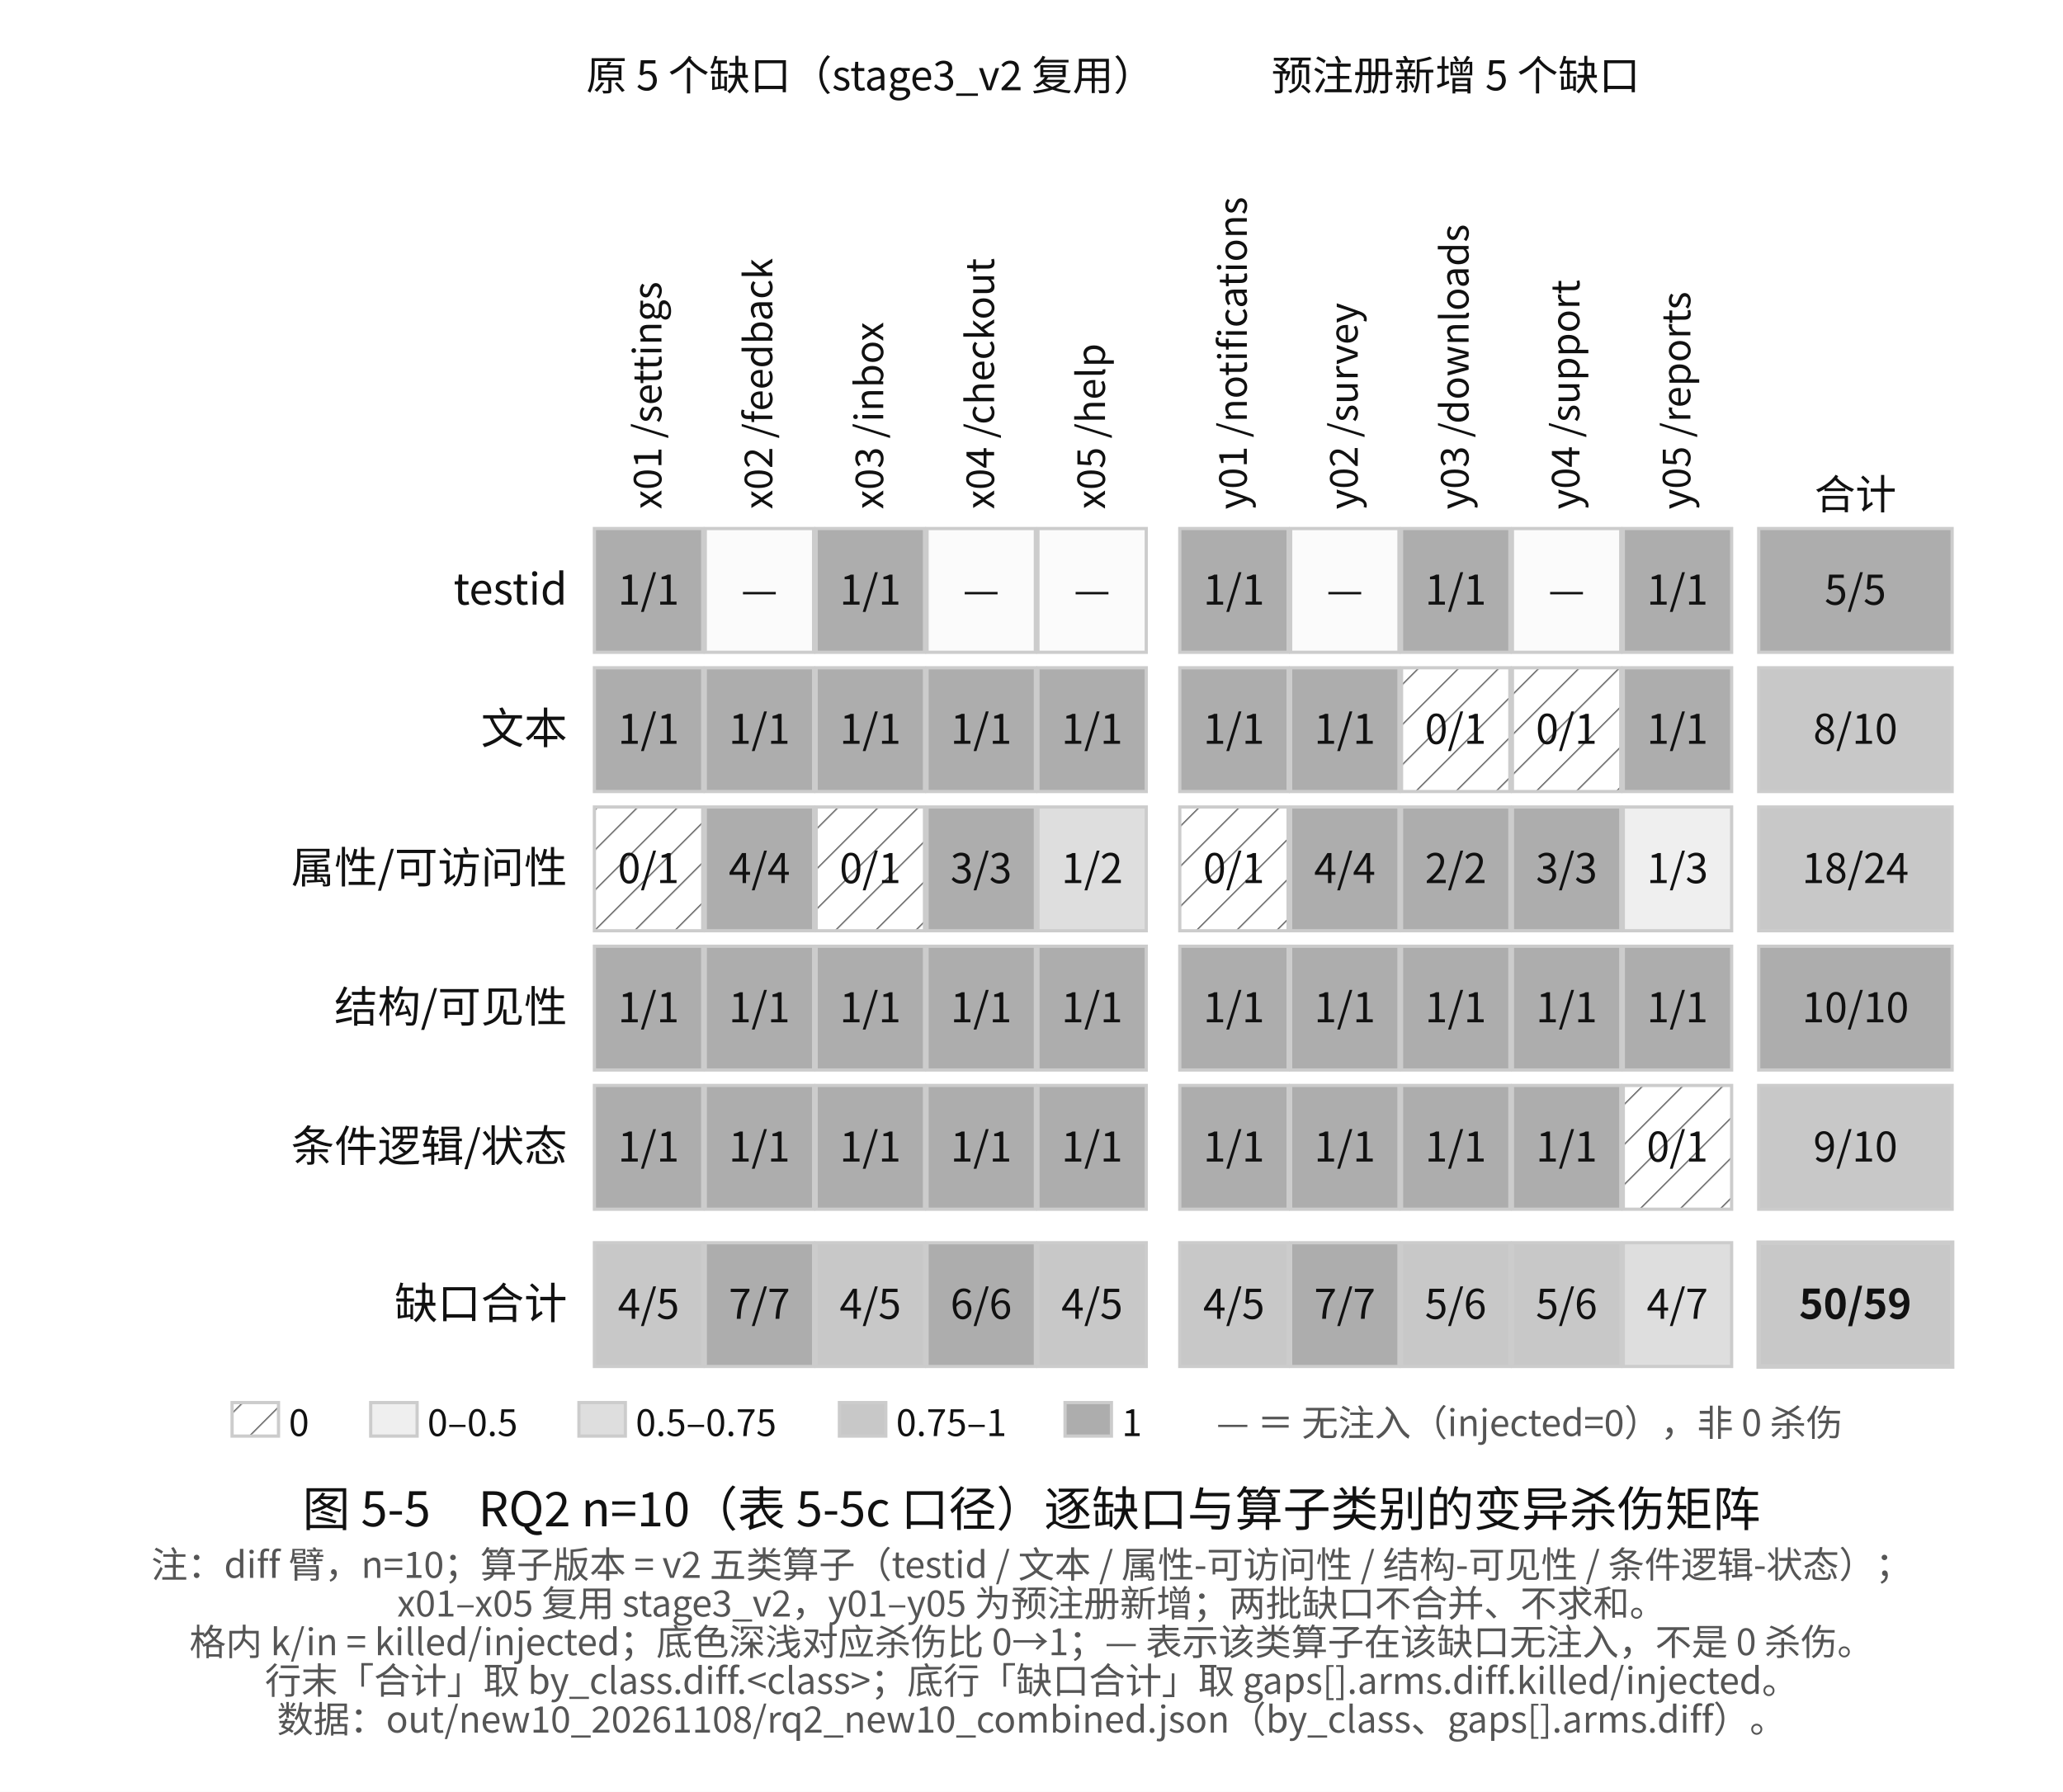
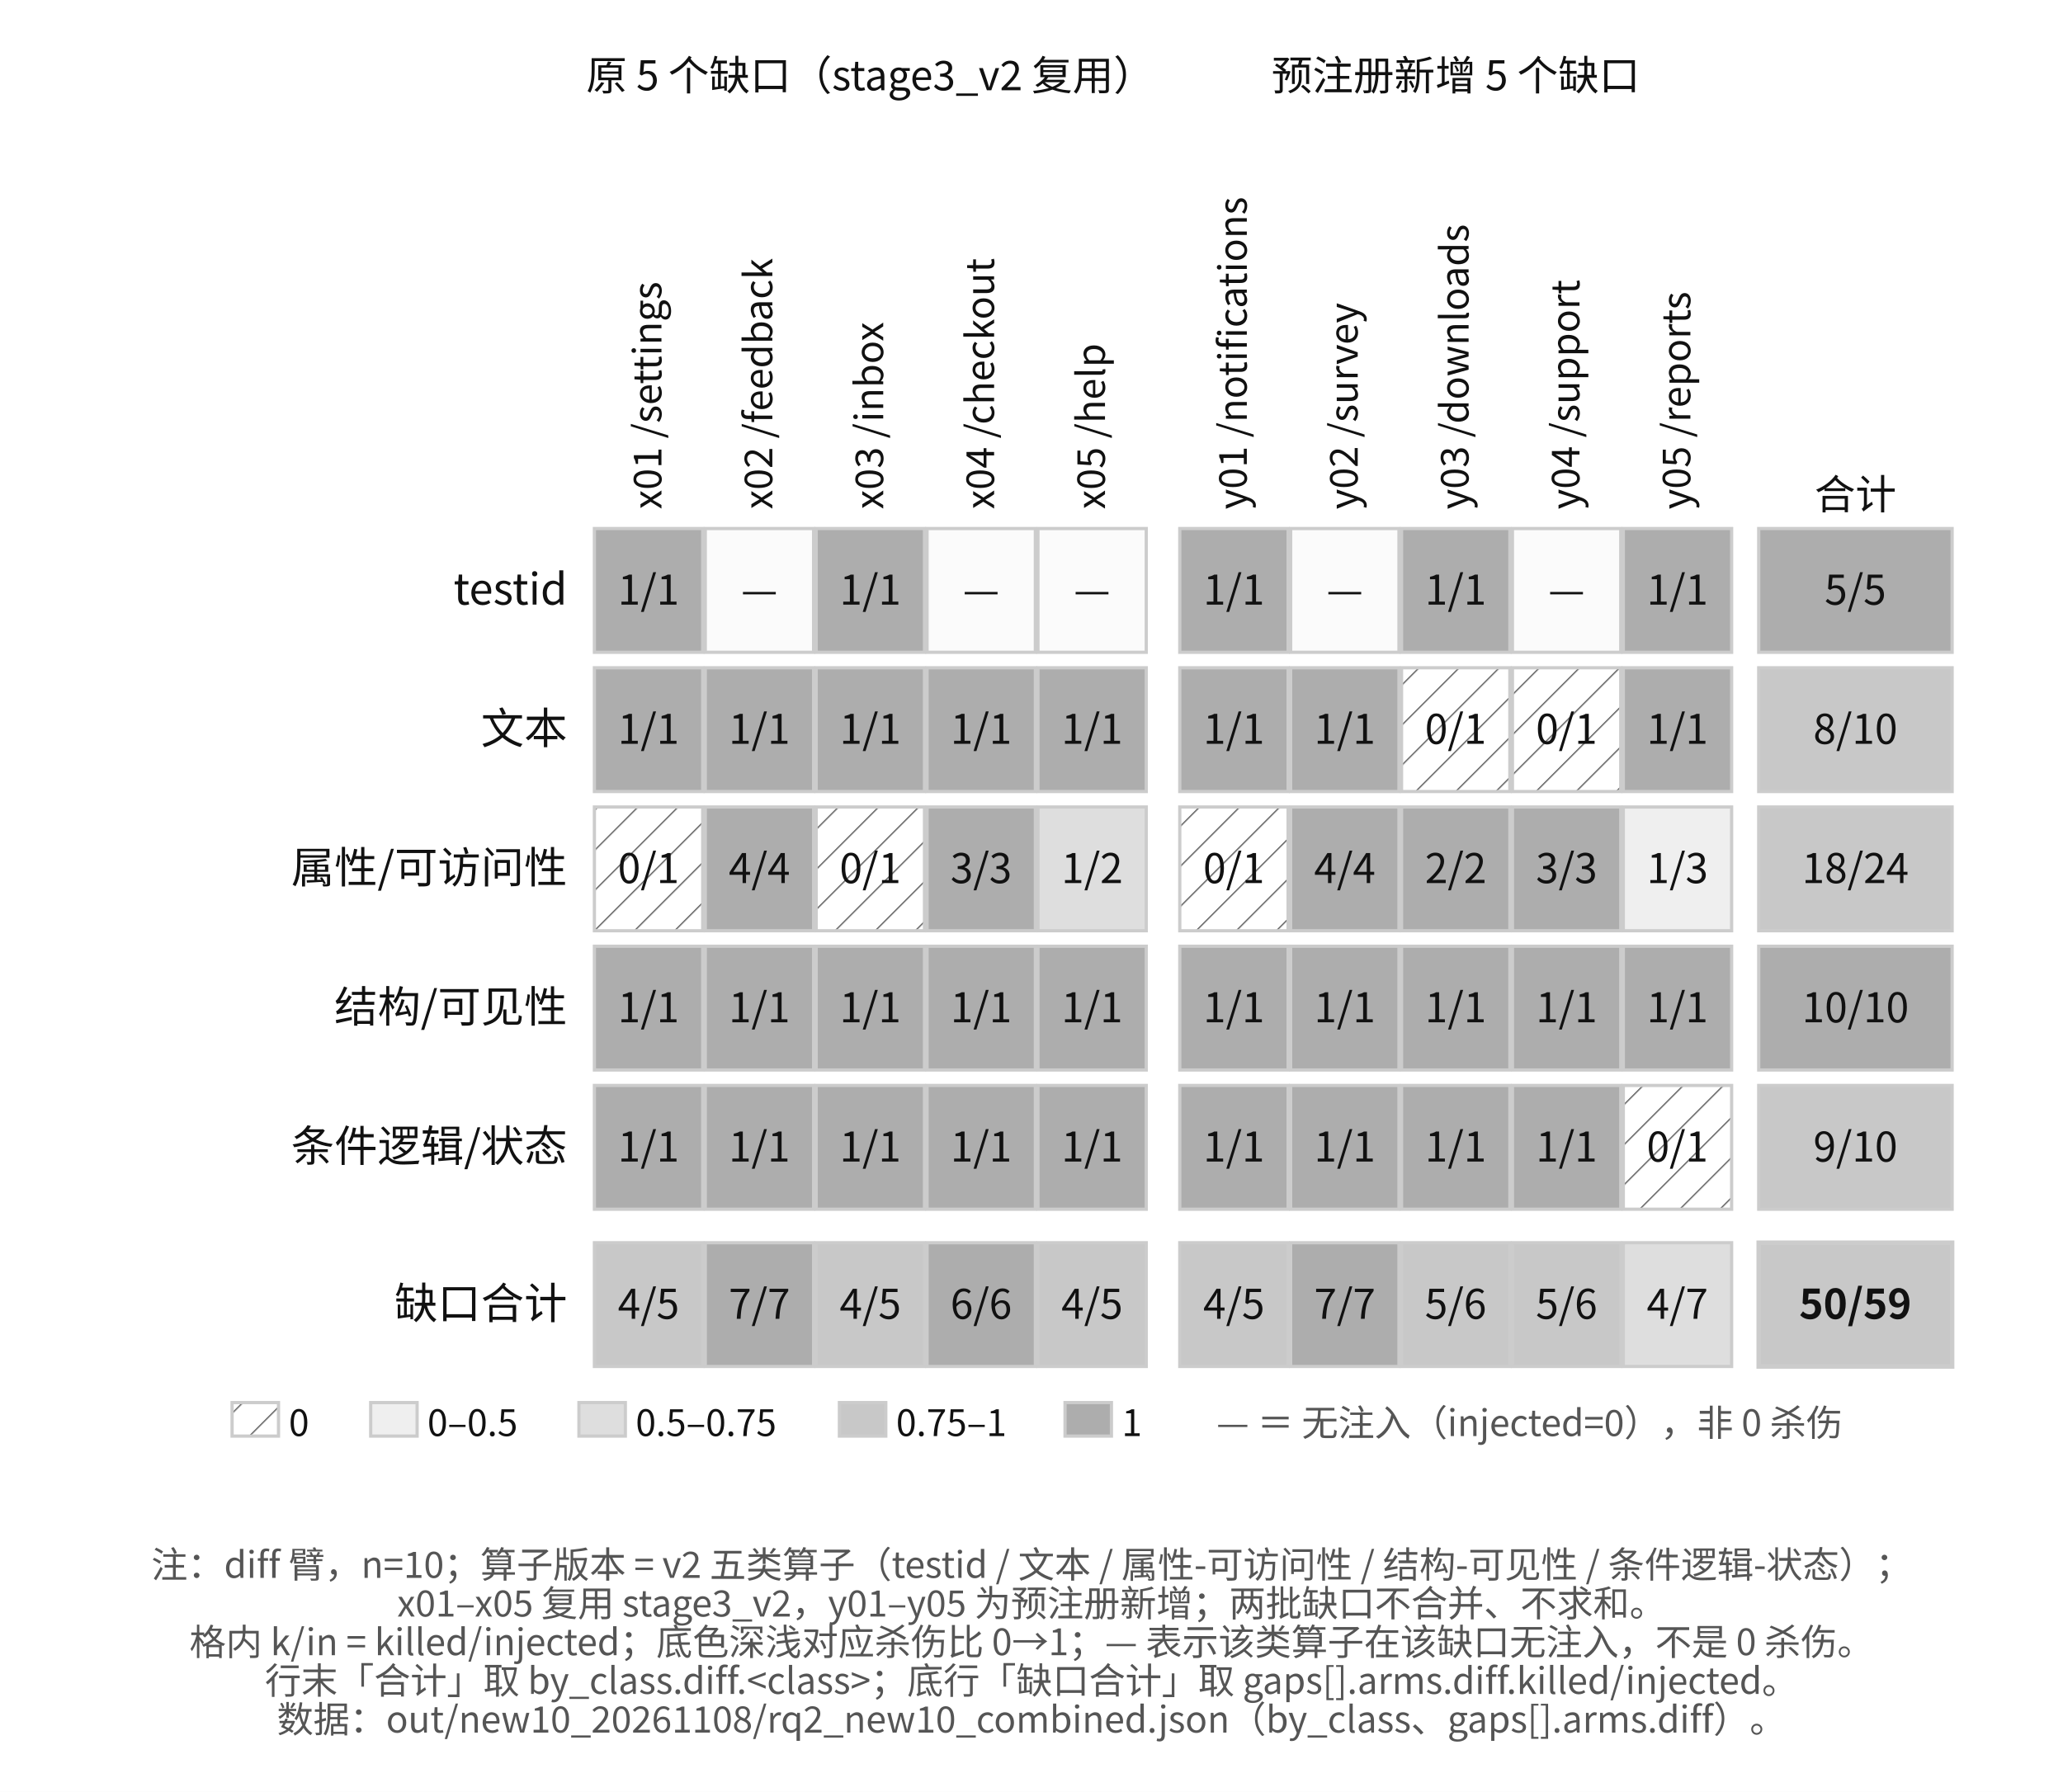
<svg xmlns="http://www.w3.org/2000/svg" width="160.0mm" height="139.0mm" viewBox="0 0 160.0 139.0" version="1.1">
  <rect x="0" y="0" width="160.0" height="139.0" fill="#ffffff" />
  <g font-family="Noto Sans CJK SC, Source Han Sans SC, PingFang SC, Hiragino Sans GB, Microsoft YaHei, sans-serif">
    <defs>
      <pattern id="hatch" width="1.4" height="1.4" patternUnits="userSpaceOnUse" patternTransform="rotate(45)">
        <line x1="0" y1="0" x2="0" y2="1.4" stroke="#333333" stroke-width="0.3" />
      </pattern>
      <pattern id="hatchL" width="2.2" height="2.2" patternUnits="userSpaceOnUse" patternTransform="rotate(45)">
        <line x1="0" y1="0" x2="0" y2="2.2" stroke="#666666" stroke-width="0.2" />
      </pattern>
      <pattern id="dotf" width="1.5" height="1.5" patternUnits="userSpaceOnUse">
        <circle cx="0.55" cy="0.55" r="0.26" fill="#333333" />
      </pattern>
    </defs>
    <text x="67.50" y="7.00" font-size="3.175" text-anchor="middle" fill="#111111" font-weight="400">原 5 个缺口（stage3_v2 复用）</text>
    <text x="112.90" y="7.00" font-size="3.175" text-anchor="middle" fill="#111111" font-weight="400">预注册新增 5 个缺口</text>
    <text x="51.30" y="39.50" font-size="2.999" text-anchor="start" fill="#111111" font-weight="400" transform="rotate(-90 51.30 39.50)">x01 /settings</text>
    <text x="59.90" y="39.50" font-size="2.999" text-anchor="start" fill="#111111" font-weight="400" transform="rotate(-90 59.90 39.50)">x02 /feedback</text>
    <text x="68.50" y="39.50" font-size="2.999" text-anchor="start" fill="#111111" font-weight="400" transform="rotate(-90 68.50 39.50)">x03 /inbox</text>
    <text x="77.10" y="39.50" font-size="2.999" text-anchor="start" fill="#111111" font-weight="400" transform="rotate(-90 77.10 39.50)">x04 /checkout</text>
    <text x="85.70" y="39.50" font-size="2.999" text-anchor="start" fill="#111111" font-weight="400" transform="rotate(-90 85.70 39.50)">x05 /help</text>
    <text x="96.70" y="39.50" font-size="2.999" text-anchor="start" fill="#111111" font-weight="400" transform="rotate(-90 96.70 39.50)">y01 /notifications</text>
    <text x="105.30" y="39.50" font-size="2.999" text-anchor="start" fill="#111111" font-weight="400" transform="rotate(-90 105.30 39.50)">y02 /survey</text>
    <text x="113.90" y="39.50" font-size="2.999" text-anchor="start" fill="#111111" font-weight="400" transform="rotate(-90 113.90 39.50)">y03 /downloads</text>
    <text x="122.50" y="39.50" font-size="2.999" text-anchor="start" fill="#111111" font-weight="400" transform="rotate(-90 122.50 39.50)">y04 /support</text>
    <text x="131.10" y="39.50" font-size="2.999" text-anchor="start" fill="#111111" font-weight="400" transform="rotate(-90 131.10 39.50)">y05 /reports</text>
    <text x="143.90" y="39.50" font-size="3.175" text-anchor="middle" fill="#111111" font-weight="400">合计</text>
    <text x="44.00" y="46.90" font-size="3.351" text-anchor="end" fill="#111111" font-weight="400">testid</text>
    <rect x="46.10" y="41.00" width="8.40" height="9.60" fill="#adadad" stroke="#cccccc" stroke-width="0.25" />
    <text x="50.30" y="46.90" font-size="3.175" text-anchor="middle" fill="#111111" font-weight="400">1/1</text>
    <rect x="54.70" y="41.00" width="8.40" height="9.60" fill="#fbfbfb" stroke="#cccccc" stroke-width="0.25" />
    <text x="58.90" y="46.90" font-size="3.175" text-anchor="middle" fill="#111111" font-weight="400">—</text>
    <rect x="63.30" y="41.00" width="8.40" height="9.60" fill="#adadad" stroke="#cccccc" stroke-width="0.25" />
    <text x="67.50" y="46.90" font-size="3.175" text-anchor="middle" fill="#111111" font-weight="400">1/1</text>
    <rect x="71.90" y="41.00" width="8.40" height="9.60" fill="#fbfbfb" stroke="#cccccc" stroke-width="0.25" />
    <text x="76.10" y="46.90" font-size="3.175" text-anchor="middle" fill="#111111" font-weight="400">—</text>
    <rect x="80.50" y="41.00" width="8.40" height="9.60" fill="#fbfbfb" stroke="#cccccc" stroke-width="0.25" />
    <text x="84.70" y="46.90" font-size="3.175" text-anchor="middle" fill="#111111" font-weight="400">—</text>
    <rect x="91.50" y="41.00" width="8.40" height="9.60" fill="#adadad" stroke="#cccccc" stroke-width="0.25" />
    <text x="95.70" y="46.90" font-size="3.175" text-anchor="middle" fill="#111111" font-weight="400">1/1</text>
    <rect x="100.10" y="41.00" width="8.40" height="9.60" fill="#fbfbfb" stroke="#cccccc" stroke-width="0.25" />
    <text x="104.30" y="46.90" font-size="3.175" text-anchor="middle" fill="#111111" font-weight="400">—</text>
    <rect x="108.70" y="41.00" width="8.40" height="9.60" fill="#adadad" stroke="#cccccc" stroke-width="0.25" />
    <text x="112.90" y="46.90" font-size="3.175" text-anchor="middle" fill="#111111" font-weight="400">1/1</text>
    <rect x="117.30" y="41.00" width="8.40" height="9.60" fill="#fbfbfb" stroke="#cccccc" stroke-width="0.25" />
    <text x="121.50" y="46.90" font-size="3.175" text-anchor="middle" fill="#111111" font-weight="400">—</text>
    <rect x="125.90" y="41.00" width="8.40" height="9.60" fill="#adadad" stroke="#cccccc" stroke-width="0.25" />
    <text x="130.10" y="46.90" font-size="3.175" text-anchor="middle" fill="#111111" font-weight="400">1/1</text>
    <rect x="136.40" y="41.00" width="15.00" height="9.60" fill="#adadad" stroke="#cccccc" stroke-width="0.25" />
    <text x="143.90" y="46.90" font-size="3.175" text-anchor="middle" fill="#111111" font-weight="400">5/5</text>
    <text x="44.00" y="57.70" font-size="3.351" text-anchor="end" fill="#111111" font-weight="400">文本</text>
    <rect x="46.10" y="51.80" width="8.40" height="9.60" fill="#adadad" stroke="#cccccc" stroke-width="0.25" />
    <text x="50.30" y="57.70" font-size="3.175" text-anchor="middle" fill="#111111" font-weight="400">1/1</text>
    <rect x="54.70" y="51.80" width="8.40" height="9.60" fill="#adadad" stroke="#cccccc" stroke-width="0.25" />
    <text x="58.90" y="57.70" font-size="3.175" text-anchor="middle" fill="#111111" font-weight="400">1/1</text>
    <rect x="63.30" y="51.80" width="8.40" height="9.60" fill="#adadad" stroke="#cccccc" stroke-width="0.25" />
    <text x="67.50" y="57.70" font-size="3.175" text-anchor="middle" fill="#111111" font-weight="400">1/1</text>
    <rect x="71.90" y="51.80" width="8.40" height="9.60" fill="#adadad" stroke="#cccccc" stroke-width="0.25" />
    <text x="76.10" y="57.70" font-size="3.175" text-anchor="middle" fill="#111111" font-weight="400">1/1</text>
    <rect x="80.50" y="51.80" width="8.40" height="9.60" fill="#adadad" stroke="#cccccc" stroke-width="0.25" />
    <text x="84.70" y="57.70" font-size="3.175" text-anchor="middle" fill="#111111" font-weight="400">1/1</text>
    <rect x="91.50" y="51.80" width="8.40" height="9.60" fill="#adadad" stroke="#cccccc" stroke-width="0.25" />
    <text x="95.70" y="57.70" font-size="3.175" text-anchor="middle" fill="#111111" font-weight="400">1/1</text>
    <rect x="100.10" y="51.80" width="8.40" height="9.60" fill="#adadad" stroke="#cccccc" stroke-width="0.25" />
    <text x="104.30" y="57.70" font-size="3.175" text-anchor="middle" fill="#111111" font-weight="400">1/1</text>
    <rect x="108.70" y="51.80" width="8.40" height="9.60" fill="url(#hatchL)" stroke="#cccccc" stroke-width="0.25" />
    <text x="112.90" y="57.70" font-size="3.175" text-anchor="middle" fill="#111111" font-weight="400">0/1</text>
    <rect x="117.30" y="51.80" width="8.40" height="9.60" fill="url(#hatchL)" stroke="#cccccc" stroke-width="0.25" />
    <text x="121.50" y="57.70" font-size="3.175" text-anchor="middle" fill="#111111" font-weight="400">0/1</text>
    <rect x="125.90" y="51.80" width="8.40" height="9.60" fill="#adadad" stroke="#cccccc" stroke-width="0.25" />
    <text x="130.10" y="57.70" font-size="3.175" text-anchor="middle" fill="#111111" font-weight="400">1/1</text>
    <rect x="136.40" y="51.80" width="15.00" height="9.60" fill="#c8c8c8" stroke="#cccccc" stroke-width="0.25" />
    <text x="143.90" y="57.70" font-size="3.175" text-anchor="middle" fill="#111111" font-weight="400">8/10</text>
    <text x="44.00" y="68.50" font-size="3.351" text-anchor="end" fill="#111111" font-weight="400">属性/可访问性</text>
    <rect x="46.10" y="62.60" width="8.40" height="9.60" fill="url(#hatchL)" stroke="#cccccc" stroke-width="0.25" />
    <text x="50.30" y="68.50" font-size="3.175" text-anchor="middle" fill="#111111" font-weight="400">0/1</text>
    <rect x="54.70" y="62.60" width="8.40" height="9.60" fill="#adadad" stroke="#cccccc" stroke-width="0.25" />
    <text x="58.90" y="68.50" font-size="3.175" text-anchor="middle" fill="#111111" font-weight="400">4/4</text>
    <rect x="63.30" y="62.60" width="8.40" height="9.60" fill="url(#hatchL)" stroke="#cccccc" stroke-width="0.25" />
    <text x="67.50" y="68.50" font-size="3.175" text-anchor="middle" fill="#111111" font-weight="400">0/1</text>
    <rect x="71.90" y="62.60" width="8.40" height="9.60" fill="#adadad" stroke="#cccccc" stroke-width="0.25" />
    <text x="76.10" y="68.50" font-size="3.175" text-anchor="middle" fill="#111111" font-weight="400">3/3</text>
    <rect x="80.50" y="62.60" width="8.40" height="9.60" fill="#dedede" stroke="#cccccc" stroke-width="0.25" />
    <text x="84.70" y="68.50" font-size="3.175" text-anchor="middle" fill="#111111" font-weight="400">1/2</text>
    <rect x="91.50" y="62.60" width="8.40" height="9.60" fill="url(#hatchL)" stroke="#cccccc" stroke-width="0.25" />
    <text x="95.70" y="68.50" font-size="3.175" text-anchor="middle" fill="#111111" font-weight="400">0/1</text>
    <rect x="100.10" y="62.60" width="8.40" height="9.60" fill="#adadad" stroke="#cccccc" stroke-width="0.25" />
    <text x="104.30" y="68.50" font-size="3.175" text-anchor="middle" fill="#111111" font-weight="400">4/4</text>
    <rect x="108.70" y="62.60" width="8.40" height="9.60" fill="#adadad" stroke="#cccccc" stroke-width="0.25" />
    <text x="112.90" y="68.50" font-size="3.175" text-anchor="middle" fill="#111111" font-weight="400">2/2</text>
    <rect x="117.30" y="62.60" width="8.40" height="9.60" fill="#adadad" stroke="#cccccc" stroke-width="0.25" />
    <text x="121.50" y="68.50" font-size="3.175" text-anchor="middle" fill="#111111" font-weight="400">3/3</text>
    <rect x="125.90" y="62.60" width="8.40" height="9.60" fill="#efefef" stroke="#cccccc" stroke-width="0.25" />
    <text x="130.10" y="68.50" font-size="3.175" text-anchor="middle" fill="#111111" font-weight="400">1/3</text>
    <rect x="136.40" y="62.60" width="15.00" height="9.60" fill="#c8c8c8" stroke="#cccccc" stroke-width="0.25" />
    <text x="143.90" y="68.50" font-size="3.175" text-anchor="middle" fill="#111111" font-weight="400">18/24</text>
    <text x="44.00" y="79.30" font-size="3.351" text-anchor="end" fill="#111111" font-weight="400">结构/可见性</text>
    <rect x="46.10" y="73.40" width="8.40" height="9.60" fill="#adadad" stroke="#cccccc" stroke-width="0.25" />
    <text x="50.30" y="79.30" font-size="3.175" text-anchor="middle" fill="#111111" font-weight="400">1/1</text>
    <rect x="54.70" y="73.40" width="8.40" height="9.60" fill="#adadad" stroke="#cccccc" stroke-width="0.25" />
    <text x="58.90" y="79.30" font-size="3.175" text-anchor="middle" fill="#111111" font-weight="400">1/1</text>
    <rect x="63.30" y="73.40" width="8.40" height="9.60" fill="#adadad" stroke="#cccccc" stroke-width="0.25" />
    <text x="67.50" y="79.30" font-size="3.175" text-anchor="middle" fill="#111111" font-weight="400">1/1</text>
    <rect x="71.90" y="73.40" width="8.40" height="9.60" fill="#adadad" stroke="#cccccc" stroke-width="0.25" />
    <text x="76.10" y="79.30" font-size="3.175" text-anchor="middle" fill="#111111" font-weight="400">1/1</text>
    <rect x="80.50" y="73.40" width="8.40" height="9.60" fill="#adadad" stroke="#cccccc" stroke-width="0.25" />
    <text x="84.70" y="79.30" font-size="3.175" text-anchor="middle" fill="#111111" font-weight="400">1/1</text>
    <rect x="91.50" y="73.40" width="8.40" height="9.60" fill="#adadad" stroke="#cccccc" stroke-width="0.25" />
    <text x="95.70" y="79.30" font-size="3.175" text-anchor="middle" fill="#111111" font-weight="400">1/1</text>
    <rect x="100.10" y="73.40" width="8.40" height="9.60" fill="#adadad" stroke="#cccccc" stroke-width="0.25" />
    <text x="104.30" y="79.30" font-size="3.175" text-anchor="middle" fill="#111111" font-weight="400">1/1</text>
    <rect x="108.70" y="73.40" width="8.40" height="9.60" fill="#adadad" stroke="#cccccc" stroke-width="0.25" />
    <text x="112.90" y="79.30" font-size="3.175" text-anchor="middle" fill="#111111" font-weight="400">1/1</text>
    <rect x="117.30" y="73.40" width="8.40" height="9.60" fill="#adadad" stroke="#cccccc" stroke-width="0.25" />
    <text x="121.50" y="79.30" font-size="3.175" text-anchor="middle" fill="#111111" font-weight="400">1/1</text>
    <rect x="125.90" y="73.40" width="8.40" height="9.60" fill="#adadad" stroke="#cccccc" stroke-width="0.25" />
    <text x="130.10" y="79.30" font-size="3.175" text-anchor="middle" fill="#111111" font-weight="400">1/1</text>
    <rect x="136.40" y="73.40" width="15.00" height="9.60" fill="#adadad" stroke="#cccccc" stroke-width="0.25" />
    <text x="143.90" y="79.30" font-size="3.175" text-anchor="middle" fill="#111111" font-weight="400">10/10</text>
    <text x="44.00" y="90.10" font-size="3.351" text-anchor="end" fill="#111111" font-weight="400">条件逻辑/状态</text>
    <rect x="46.10" y="84.20" width="8.40" height="9.60" fill="#adadad" stroke="#cccccc" stroke-width="0.25" />
    <text x="50.30" y="90.10" font-size="3.175" text-anchor="middle" fill="#111111" font-weight="400">1/1</text>
    <rect x="54.70" y="84.20" width="8.40" height="9.60" fill="#adadad" stroke="#cccccc" stroke-width="0.25" />
    <text x="58.90" y="90.10" font-size="3.175" text-anchor="middle" fill="#111111" font-weight="400">1/1</text>
    <rect x="63.30" y="84.20" width="8.40" height="9.60" fill="#adadad" stroke="#cccccc" stroke-width="0.25" />
    <text x="67.50" y="90.10" font-size="3.175" text-anchor="middle" fill="#111111" font-weight="400">1/1</text>
    <rect x="71.90" y="84.20" width="8.40" height="9.60" fill="#adadad" stroke="#cccccc" stroke-width="0.25" />
    <text x="76.10" y="90.10" font-size="3.175" text-anchor="middle" fill="#111111" font-weight="400">1/1</text>
    <rect x="80.50" y="84.20" width="8.40" height="9.60" fill="#adadad" stroke="#cccccc" stroke-width="0.25" />
    <text x="84.70" y="90.10" font-size="3.175" text-anchor="middle" fill="#111111" font-weight="400">1/1</text>
    <rect x="91.50" y="84.20" width="8.40" height="9.60" fill="#adadad" stroke="#cccccc" stroke-width="0.25" />
    <text x="95.70" y="90.10" font-size="3.175" text-anchor="middle" fill="#111111" font-weight="400">1/1</text>
    <rect x="100.10" y="84.20" width="8.40" height="9.60" fill="#adadad" stroke="#cccccc" stroke-width="0.25" />
    <text x="104.30" y="90.10" font-size="3.175" text-anchor="middle" fill="#111111" font-weight="400">1/1</text>
    <rect x="108.70" y="84.20" width="8.40" height="9.60" fill="#adadad" stroke="#cccccc" stroke-width="0.25" />
    <text x="112.90" y="90.10" font-size="3.175" text-anchor="middle" fill="#111111" font-weight="400">1/1</text>
    <rect x="117.30" y="84.20" width="8.40" height="9.60" fill="#adadad" stroke="#cccccc" stroke-width="0.25" />
    <text x="121.50" y="90.10" font-size="3.175" text-anchor="middle" fill="#111111" font-weight="400">1/1</text>
    <rect x="125.90" y="84.20" width="8.40" height="9.60" fill="url(#hatchL)" stroke="#cccccc" stroke-width="0.25" />
    <text x="130.10" y="90.10" font-size="3.175" text-anchor="middle" fill="#111111" font-weight="400">0/1</text>
    <rect x="136.40" y="84.20" width="15.00" height="9.60" fill="#c8c8c8" stroke="#cccccc" stroke-width="0.25" />
    <text x="143.90" y="90.10" font-size="3.175" text-anchor="middle" fill="#111111" font-weight="400">9/10</text>
    <text x="44.00" y="102.30" font-size="3.351" text-anchor="end" fill="#111111" font-weight="400">缺口合计</text>
    <rect x="46.10" y="96.40" width="8.40" height="9.60" fill="#c8c8c8" stroke="#cccccc" stroke-width="0.25" />
    <text x="50.30" y="102.30" font-size="3.175" text-anchor="middle" fill="#111111" font-weight="400">4/5</text>
    <rect x="54.70" y="96.40" width="8.40" height="9.60" fill="#adadad" stroke="#cccccc" stroke-width="0.25" />
    <text x="58.90" y="102.30" font-size="3.175" text-anchor="middle" fill="#111111" font-weight="400">7/7</text>
    <rect x="63.30" y="96.40" width="8.40" height="9.60" fill="#c8c8c8" stroke="#cccccc" stroke-width="0.25" />
    <text x="67.50" y="102.30" font-size="3.175" text-anchor="middle" fill="#111111" font-weight="400">4/5</text>
    <rect x="71.90" y="96.40" width="8.40" height="9.60" fill="#adadad" stroke="#cccccc" stroke-width="0.25" />
    <text x="76.10" y="102.30" font-size="3.175" text-anchor="middle" fill="#111111" font-weight="400">6/6</text>
    <rect x="80.50" y="96.40" width="8.40" height="9.60" fill="#c8c8c8" stroke="#cccccc" stroke-width="0.25" />
    <text x="84.70" y="102.30" font-size="3.175" text-anchor="middle" fill="#111111" font-weight="400">4/5</text>
    <rect x="91.50" y="96.40" width="8.40" height="9.60" fill="#c8c8c8" stroke="#cccccc" stroke-width="0.25" />
    <text x="95.70" y="102.30" font-size="3.175" text-anchor="middle" fill="#111111" font-weight="400">4/5</text>
    <rect x="100.10" y="96.40" width="8.40" height="9.60" fill="#adadad" stroke="#cccccc" stroke-width="0.25" />
    <text x="104.30" y="102.30" font-size="3.175" text-anchor="middle" fill="#111111" font-weight="400">7/7</text>
    <rect x="108.70" y="96.40" width="8.40" height="9.60" fill="#c8c8c8" stroke="#cccccc" stroke-width="0.25" />
    <text x="112.90" y="102.30" font-size="3.175" text-anchor="middle" fill="#111111" font-weight="400">5/6</text>
    <rect x="117.30" y="96.40" width="8.40" height="9.60" fill="#c8c8c8" stroke="#cccccc" stroke-width="0.25" />
    <text x="121.50" y="102.30" font-size="3.175" text-anchor="middle" fill="#111111" font-weight="400">5/6</text>
    <rect x="125.90" y="96.40" width="8.40" height="9.60" fill="#dedede" stroke="#cccccc" stroke-width="0.25" />
    <text x="130.10" y="102.30" font-size="3.175" text-anchor="middle" fill="#111111" font-weight="400">4/7</text>
    <rect x="136.40" y="96.40" width="15.00" height="9.60" fill="#c8c8c8" stroke="#cccccc" stroke-width="0.35" />
    <text x="143.90" y="102.30" font-size="3.175" text-anchor="middle" fill="#111111" font-weight="600">50/59</text>
    <rect x="18.00" y="108.80" width="3.60" height="2.60" fill="url(#hatchL)" stroke="#cccccc" stroke-width="0.25" />
    <text x="22.40" y="111.40" font-size="2.822" text-anchor="start" fill="#111111" font-weight="400">0</text>
    <rect x="28.75" y="108.80" width="3.60" height="2.60" fill="#efefef" stroke="#cccccc" stroke-width="0.25" />
    <text x="33.15" y="111.40" font-size="2.822" text-anchor="start" fill="#111111" font-weight="400">0–0.5</text>
    <rect x="44.90" y="108.80" width="3.60" height="2.60" fill="#dedede" stroke="#cccccc" stroke-width="0.25" />
    <text x="49.30" y="111.40" font-size="2.822" text-anchor="start" fill="#111111" font-weight="400">0.5–0.75</text>
    <rect x="65.10" y="108.80" width="3.60" height="2.60" fill="#c8c8c8" stroke="#cccccc" stroke-width="0.25" />
    <text x="69.50" y="111.40" font-size="2.822" text-anchor="start" fill="#111111" font-weight="400">0.75–1</text>
    <rect x="82.60" y="108.80" width="3.60" height="2.60" fill="#adadad" stroke="#cccccc" stroke-width="0.25" />
    <text x="87.00" y="111.40" font-size="2.822" text-anchor="start" fill="#111111" font-weight="400">1</text>
    <text x="94.35" y="111.40" font-size="2.822" text-anchor="start" fill="#555555" font-weight="400">— ＝ 无注入（injected=0），非 0 杀伤</text>
-     <text x="80.00" y="118.40" font-size="3.704" text-anchor="middle" fill="#111111" font-weight="400">图 5-5　RQ2 n=10（表 5-5c 口径）逐缺口与算子类别的变异杀伤矩阵</text>
    <text x="80.00" y="122.40" font-size="2.822" text-anchor="middle" fill="#555555" font-weight="400">注：diff 臂，n=10；算子版本 = v2 五类算子（testid / 文本 / 属性-可访问性 / 结构-可见性 / 条件逻辑-状态）；</text>
    <text x="80.00" y="125.40" font-size="2.822" text-anchor="middle" fill="#555555" font-weight="400">x01–x05 复用 stage3_v2，y01–y05 为预注册新增；两批缺口不合并、不求和。</text>
    <text x="80.00" y="128.40" font-size="2.822" text-anchor="middle" fill="#555555" font-weight="400">格内 k/in = killed/injected；底色深浅对应杀伤比 0→1；— 表示该类算子在该缺口无注入，不是 0 杀伤。</text>
    <text x="80.00" y="131.40" font-size="2.822" text-anchor="middle" fill="#555555" font-weight="400">行末「合计」取 by_class.diff.&lt;class&gt;；底行「缺口合计」取 gaps[].arms.diff.killed/injected。</text>
    <text x="80.00" y="134.40" font-size="2.822" text-anchor="middle" fill="#555555" font-weight="400">数据：out/new10_20261108/rq2_new10_combined.json（by_class、gaps[].arms.diff）。</text>
  </g>
</svg>
